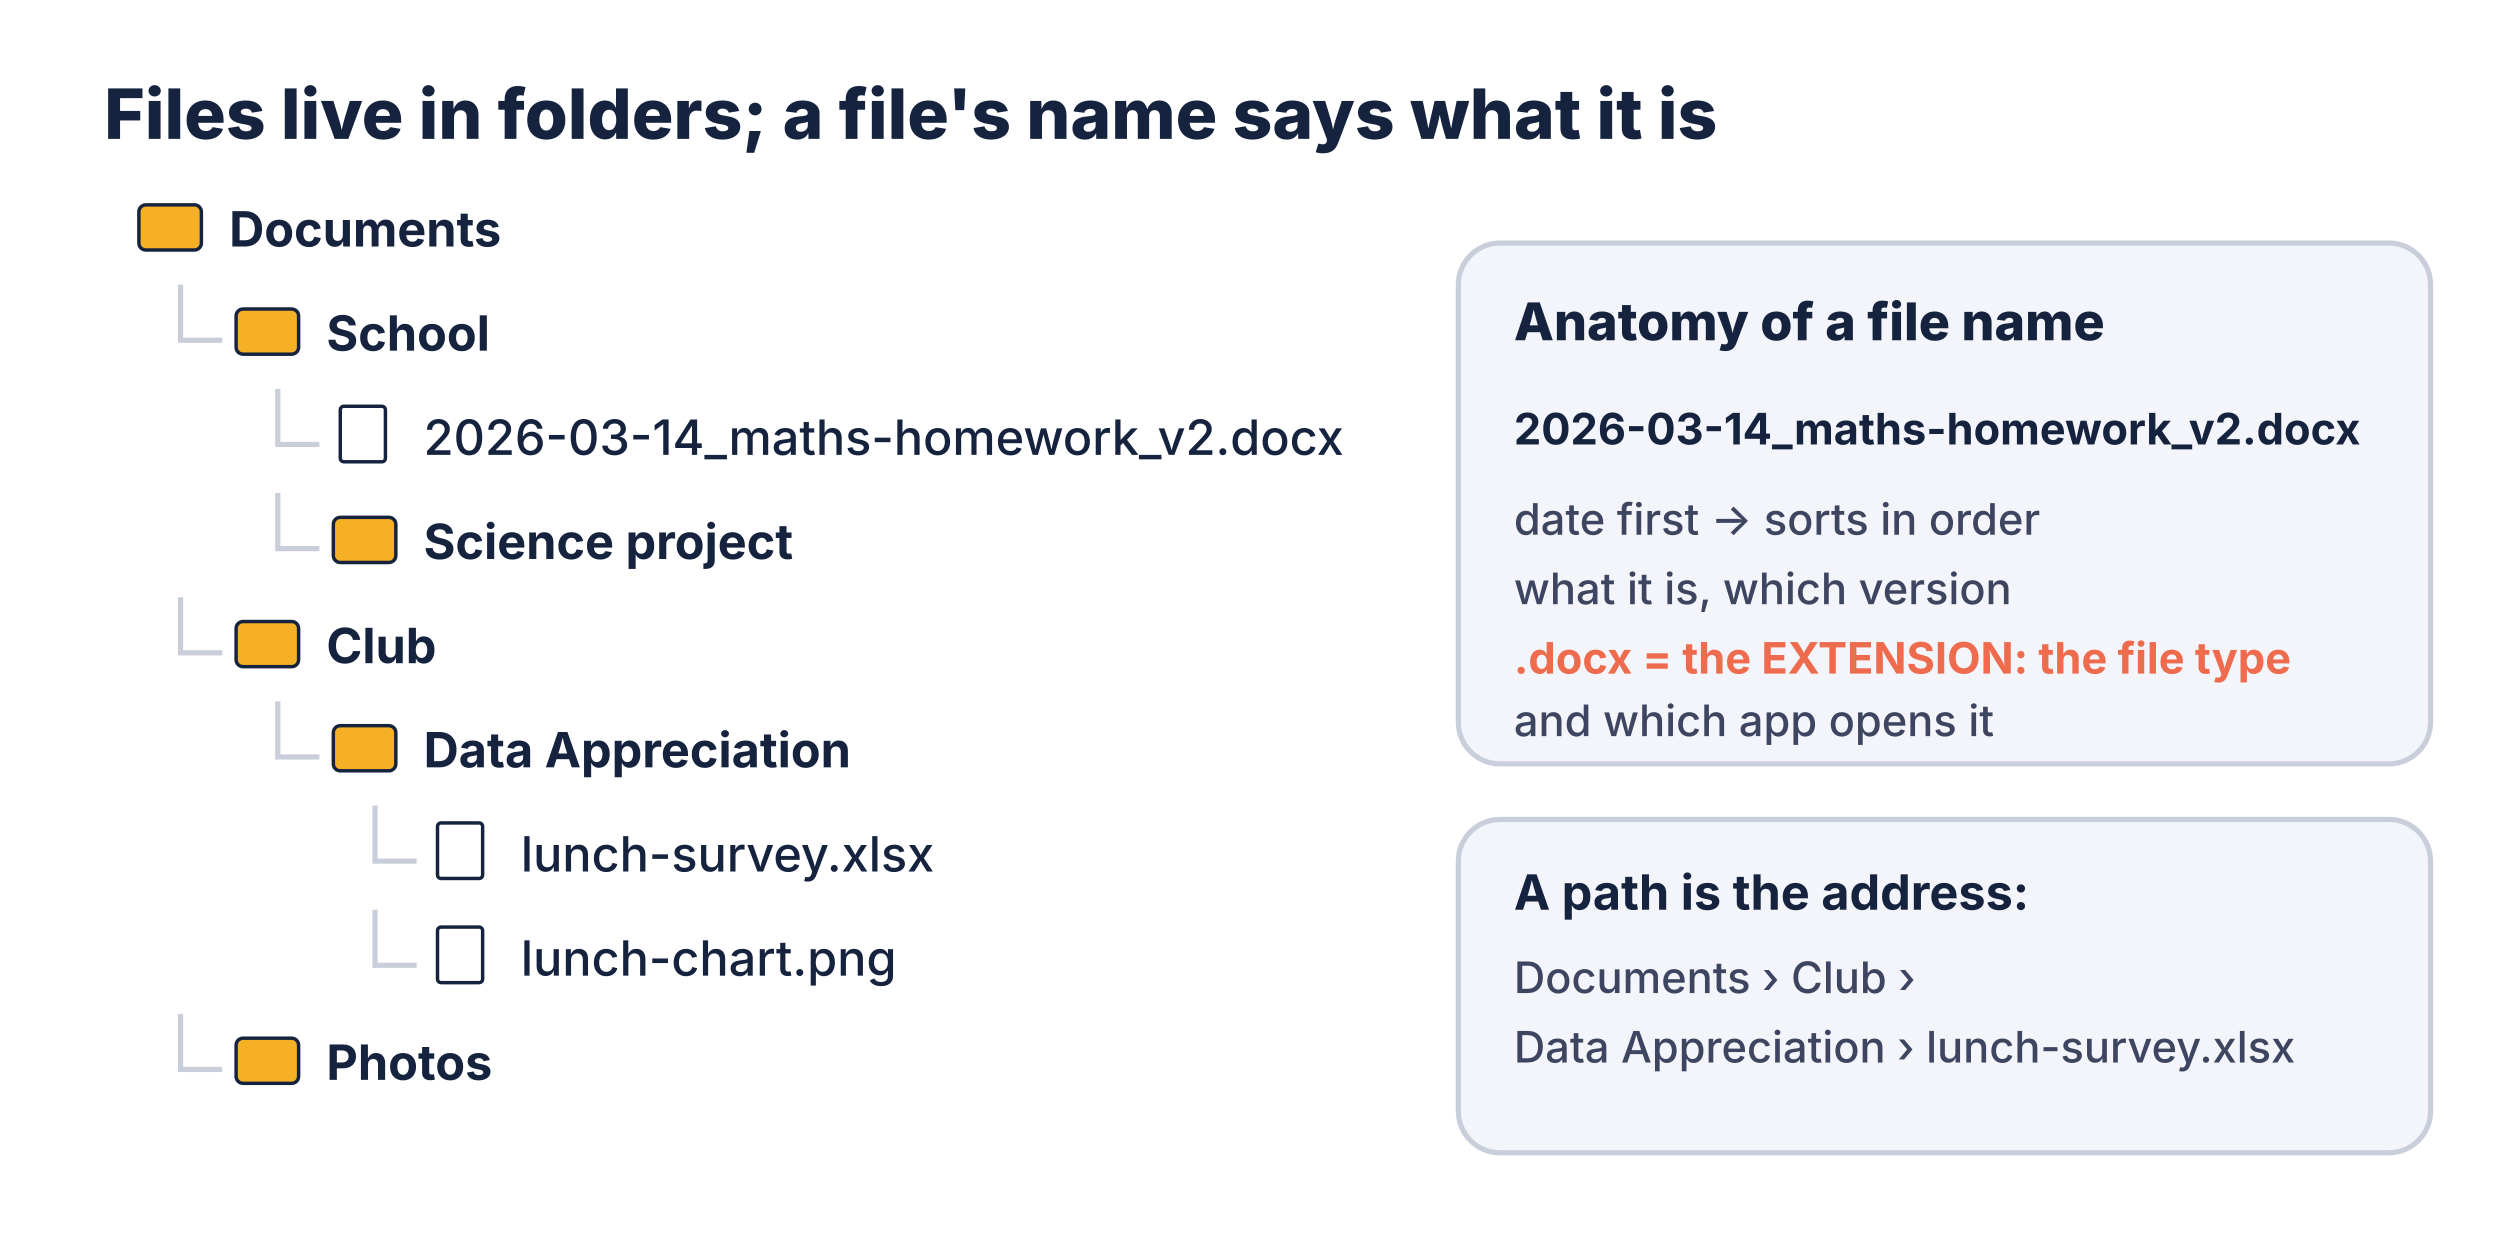
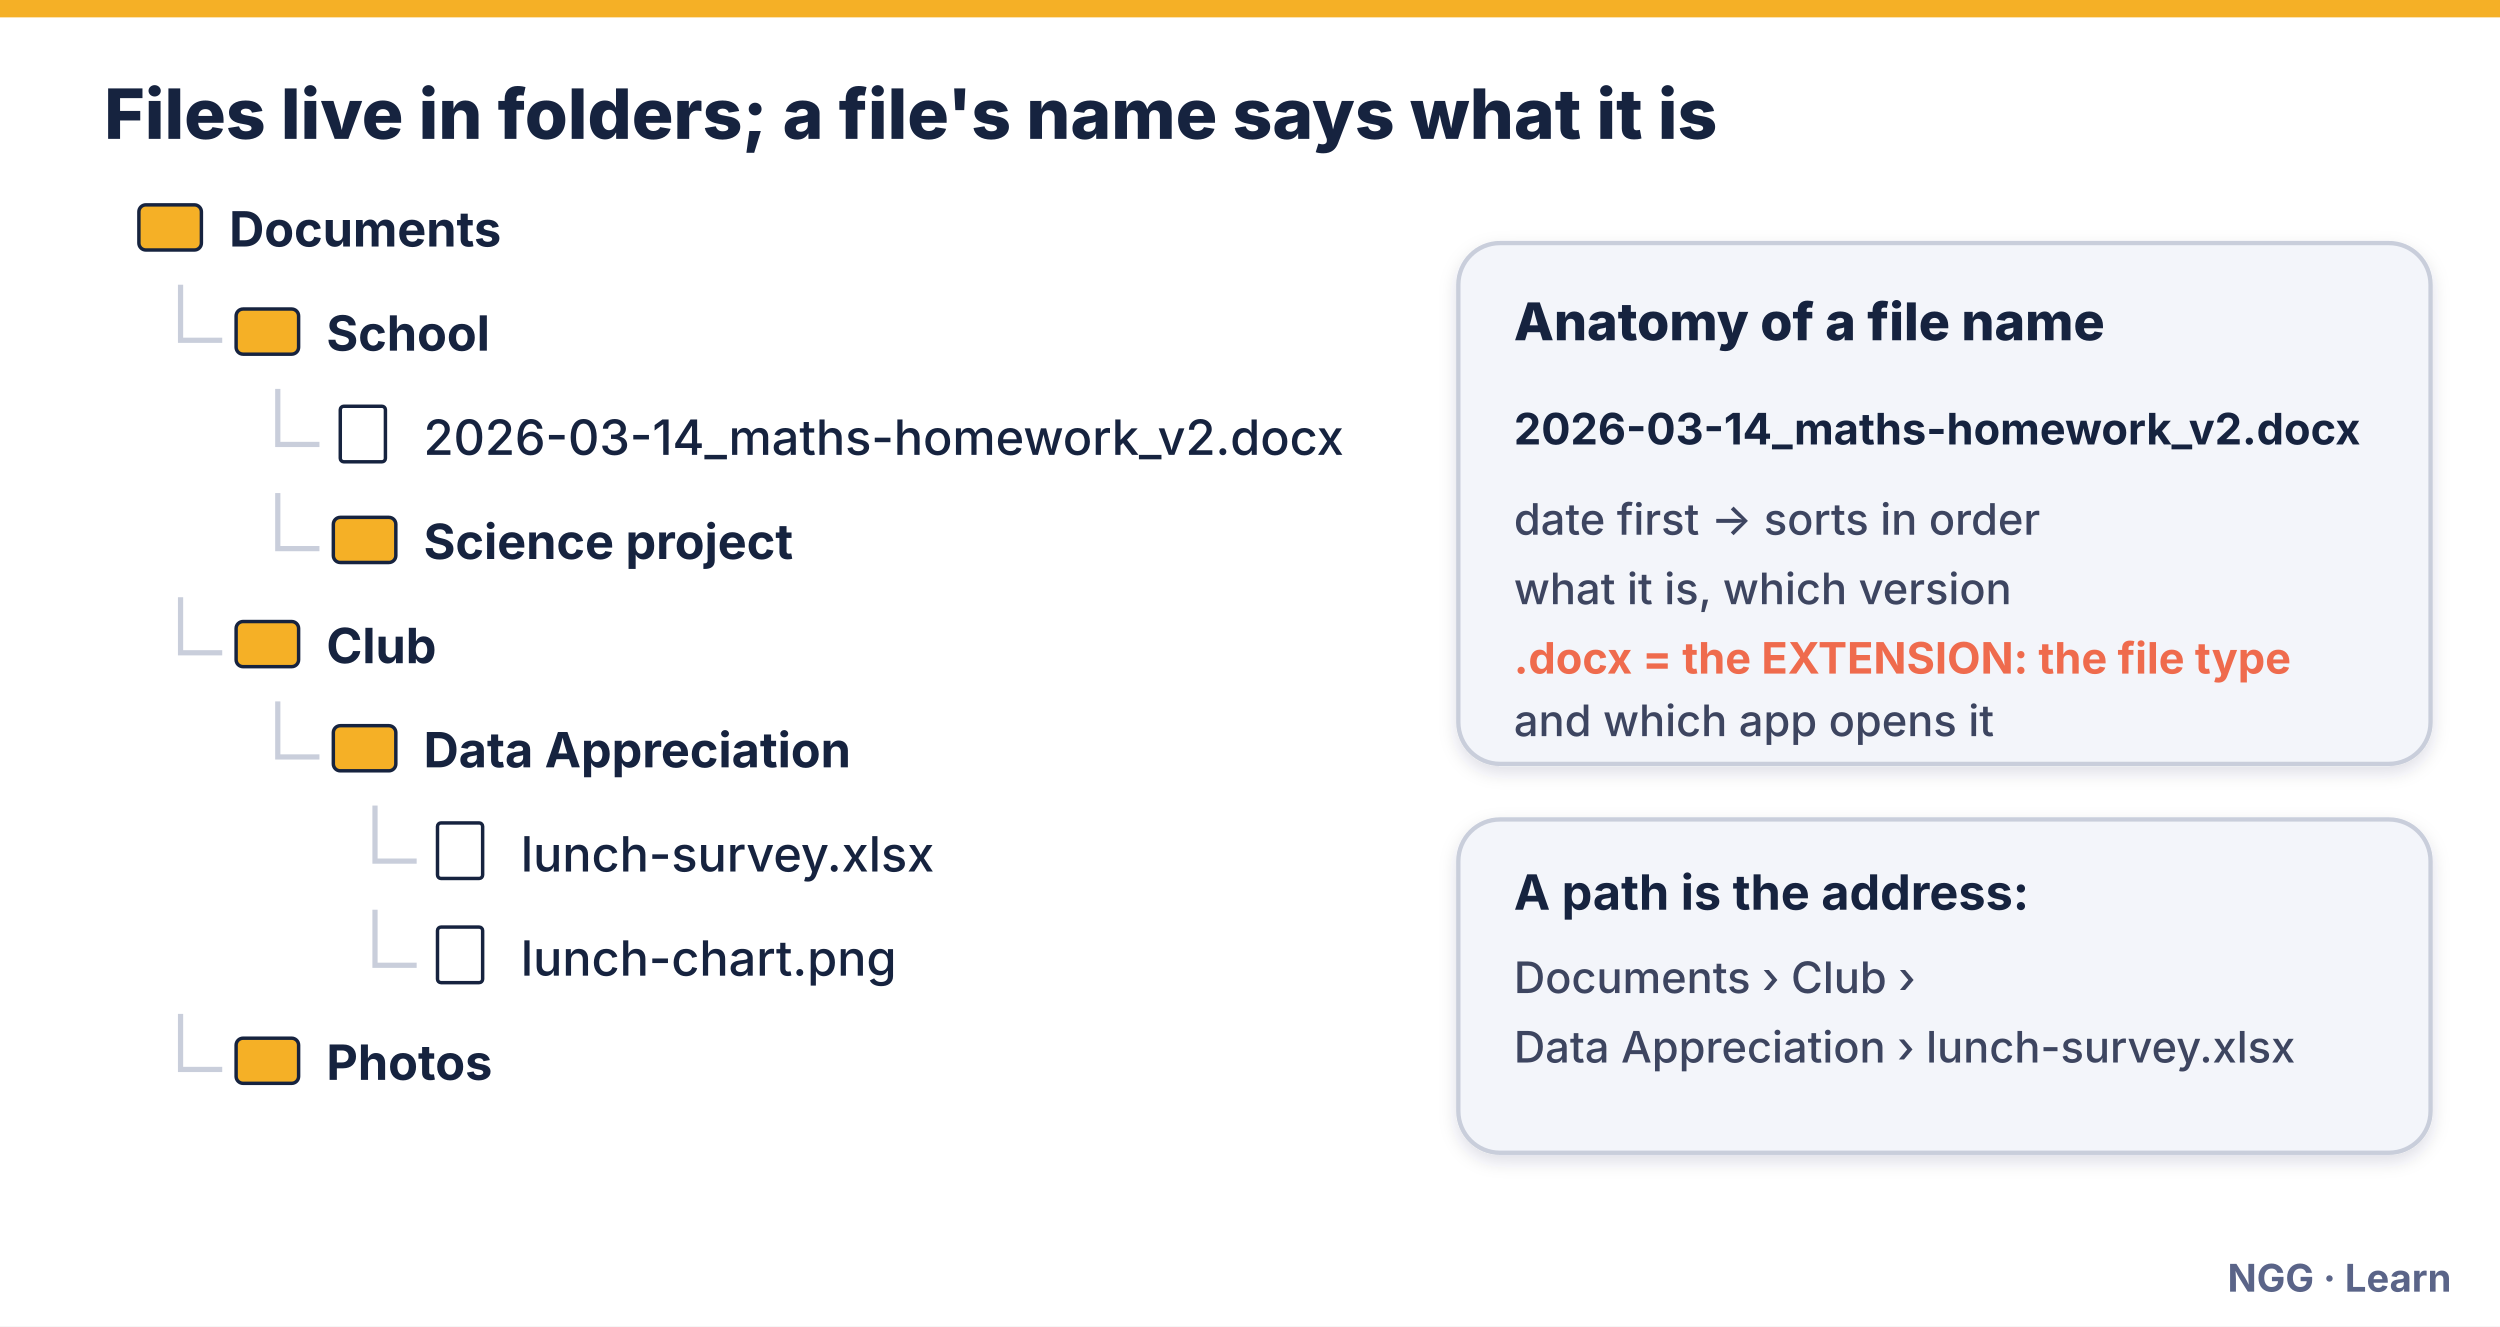
- <svg xmlns="http://www.w3.org/2000/svg" viewBox="0 0 720 360" width="720" height="360" role="img" aria-labelledby="t d">
-   <rect width="720" height="360" fill="#ffffff" />
+ <svg xmlns="http://www.w3.org/2000/svg" viewBox="0 0 720 382" width="720" height="382" role="img" aria-labelledby="t d">
+   <defs>
+     <filter id="sh" x="-8%" y="-8%" width="116%" height="130%">
+       <feDropShadow dx="0" dy="2" stdDeviation="2.4" flood-color="#16233f" flood-opacity=".13" />
+     </filter>
+   </defs>
+   <rect width="720" height="382" fill="#ffffff" />
+   <rect width="720" height="5" fill="#f5b026" />
  <g style="font-family:'Inter','Segoe UI',Arial,sans-serif">
    <text x="30" y="40" font-size="20" font-weight="800" fill="#16233f" text-anchor="start">Files live in folders; a file's name says what it is</text>
    <rect x="40" y="59" width="18" height="13" rx="2" fill="#f5b026" stroke="#16233f" />
    <text x="66" y="71" font-size="14" font-weight="700" fill="#16233f" text-anchor="start">Documents</text>
    <path d="M52 82 V98 H64" fill="none" stroke="#c9cedb" stroke-width="1.5" />
    <rect x="68" y="89" width="18" height="13" rx="2" fill="#f5b026" stroke="#16233f" />
    <text x="94" y="101" font-size="14" font-weight="700" fill="#16233f" text-anchor="start">School</text>
    <path d="M80 112 V128 H92" fill="none" stroke="#c9cedb" stroke-width="1.5" />
    <rect x="98" y="117" width="13" height="16" rx="1" fill="#fff" stroke="#16233f" />
    <text x="122" y="131" font-size="14" font-weight="500" fill="#16233f" text-anchor="start">2026-03-14_maths-homework_v2.docx</text>
    <path d="M80 142 V158 H92" fill="none" stroke="#c9cedb" stroke-width="1.5" />
    <rect x="96" y="149" width="18" height="13" rx="2" fill="#f5b026" stroke="#16233f" />
    <text x="122" y="161" font-size="14" font-weight="700" fill="#16233f" text-anchor="start">Science project</text>
    <path d="M52 172 V188 H64" fill="none" stroke="#c9cedb" stroke-width="1.5" />
    <rect x="68" y="179" width="18" height="13" rx="2" fill="#f5b026" stroke="#16233f" />
    <text x="94" y="191" font-size="14" font-weight="700" fill="#16233f" text-anchor="start">Club</text>
    <path d="M80 202 V218 H92" fill="none" stroke="#c9cedb" stroke-width="1.5" />
    <rect x="96" y="209" width="18" height="13" rx="2" fill="#f5b026" stroke="#16233f" />
    <text x="122" y="221" font-size="14" font-weight="700" fill="#16233f" text-anchor="start">Data Appreciation</text>
    <path d="M108 232 V248 H120" fill="none" stroke="#c9cedb" stroke-width="1.5" />
    <rect x="126" y="237" width="13" height="16" rx="1" fill="#fff" stroke="#16233f" />
    <text x="150" y="251" font-size="14" font-weight="500" fill="#16233f" text-anchor="start">lunch-survey.xlsx</text>
    <path d="M108 262 V278 H120" fill="none" stroke="#c9cedb" stroke-width="1.5" />
    <rect x="126" y="267" width="13" height="16" rx="1" fill="#fff" stroke="#16233f" />
    <text x="150" y="281" font-size="14" font-weight="500" fill="#16233f" text-anchor="start">lunch-chart.png</text>
    <path d="M52 292 V308 H64" fill="none" stroke="#c9cedb" stroke-width="1.5" />
    <rect x="68" y="299" width="18" height="13" rx="2" fill="#f5b026" stroke="#16233f" />
    <text x="94" y="311" font-size="14" font-weight="700" fill="#16233f" text-anchor="start">Photos</text>
-     <rect x="420" y="70" width="280" height="150" rx="12" fill="#f3f5fa" stroke="#c9cedb" stroke-width="1.5" />
+     <rect x="420" y="70" width="280" height="150" rx="12" fill="#f3f5fa" stroke="#c9cedb" stroke-width="1.25" filter="url(#sh)" />
    <text x="436" y="98" font-size="15" font-weight="800" fill="#16233f" text-anchor="start">Anatomy of a file name</text>
    <text x="436" y="128" font-size="12.5" font-weight="700" fill="#16233f" text-anchor="start">2026-03-14_maths-homework_v2.docx</text>
    <text x="436" y="154" font-size="12.5" font-weight="500" fill="#3d4560" text-anchor="start">date first → sorts in order</text>
    <text x="436" y="174" font-size="12.5" font-weight="500" fill="#3d4560" text-anchor="start">what it is, which version</text>
    <text x="436" y="194" font-size="12.5" font-weight="700" fill="#ef6b4d" text-anchor="start">.docx = the EXTENSION: the file type</text>
    <text x="436" y="212" font-size="12.5" font-weight="500" fill="#3d4560" text-anchor="start">and which app opens it</text>
-     <rect x="420" y="236" width="280" height="96" rx="12" fill="#f3f5fa" stroke="#c9cedb" stroke-width="1.5" />
+     <rect x="420" y="236" width="280" height="96" rx="12" fill="#f3f5fa" stroke="#c9cedb" stroke-width="1.25" filter="url(#sh)" />
    <text x="436" y="262" font-size="14" font-weight="700" fill="#16233f" text-anchor="start">A path is the address:</text>
    <text x="436" y="286" font-size="12.5" font-weight="500" fill="#3d4560" text-anchor="start">Documents › Club ›</text>
    <text x="436" y="306" font-size="12.5" font-weight="500" fill="#3d4560" text-anchor="start">Data Appreciation › lunch-survey.xlsx</text>
+     <text x="706" y="372" font-size="11" font-weight="700" fill="#5a6488" text-anchor="end">NGG · Learn</text>
  </g>
</svg>
